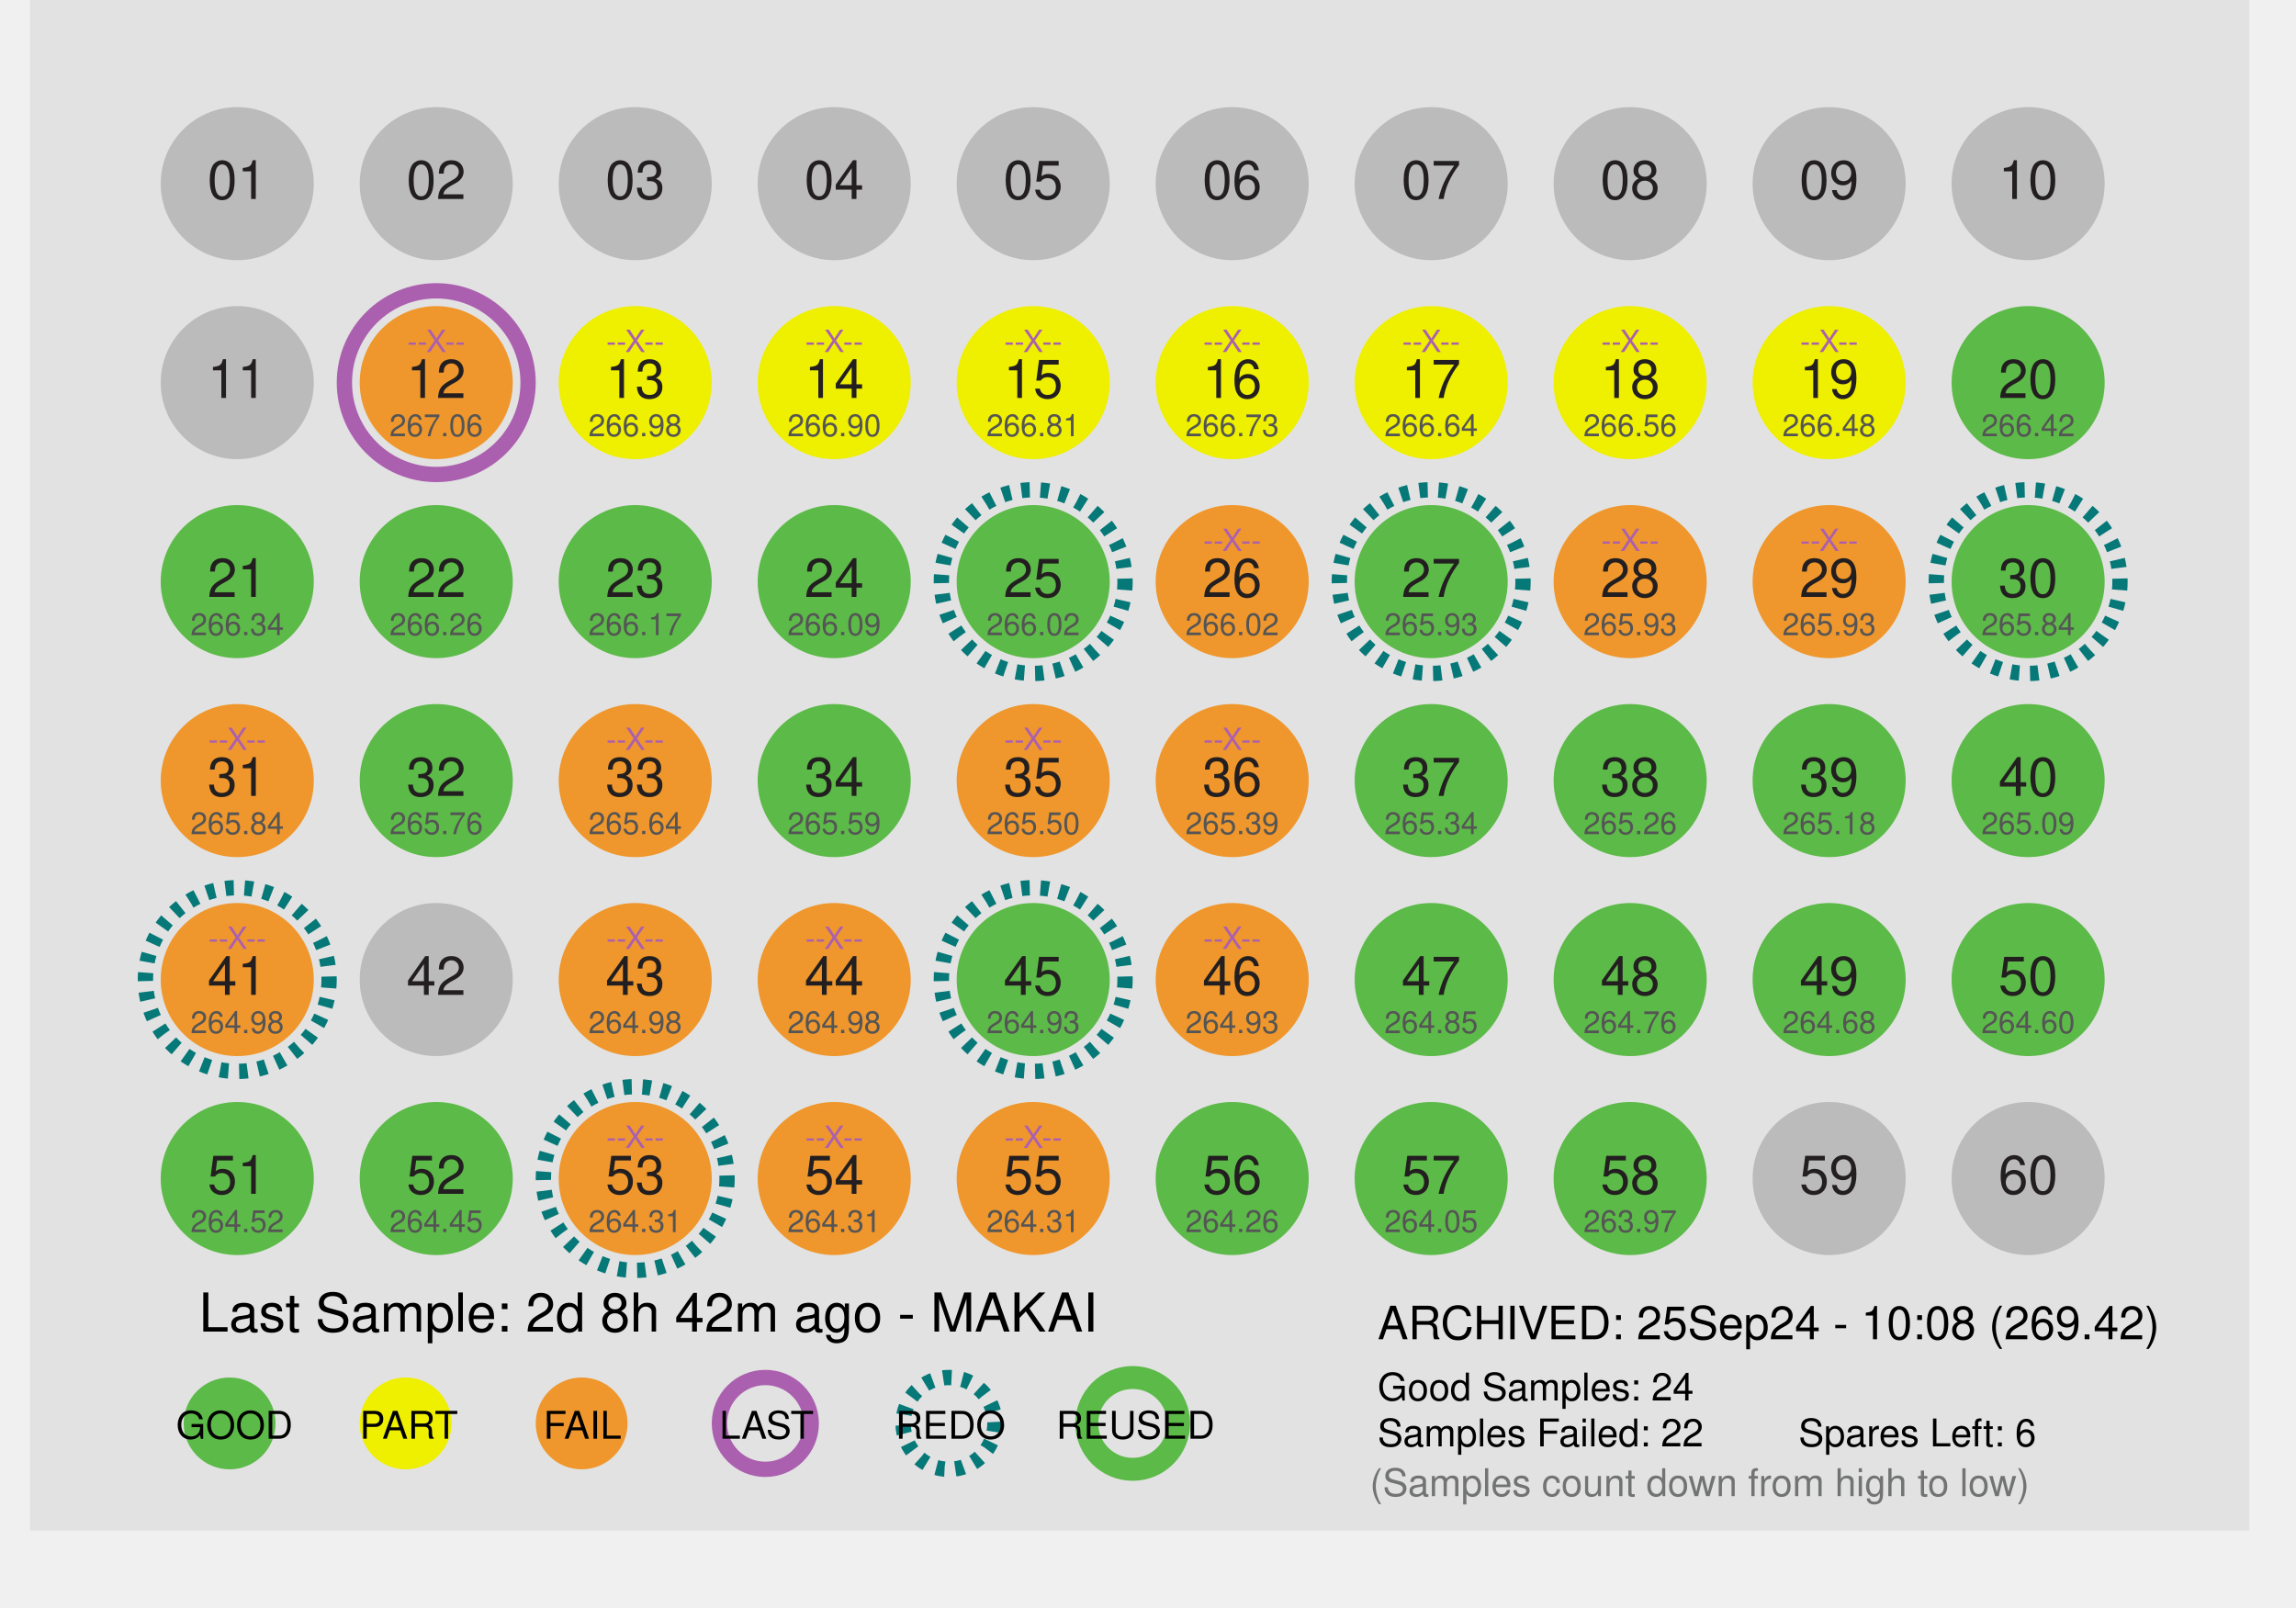
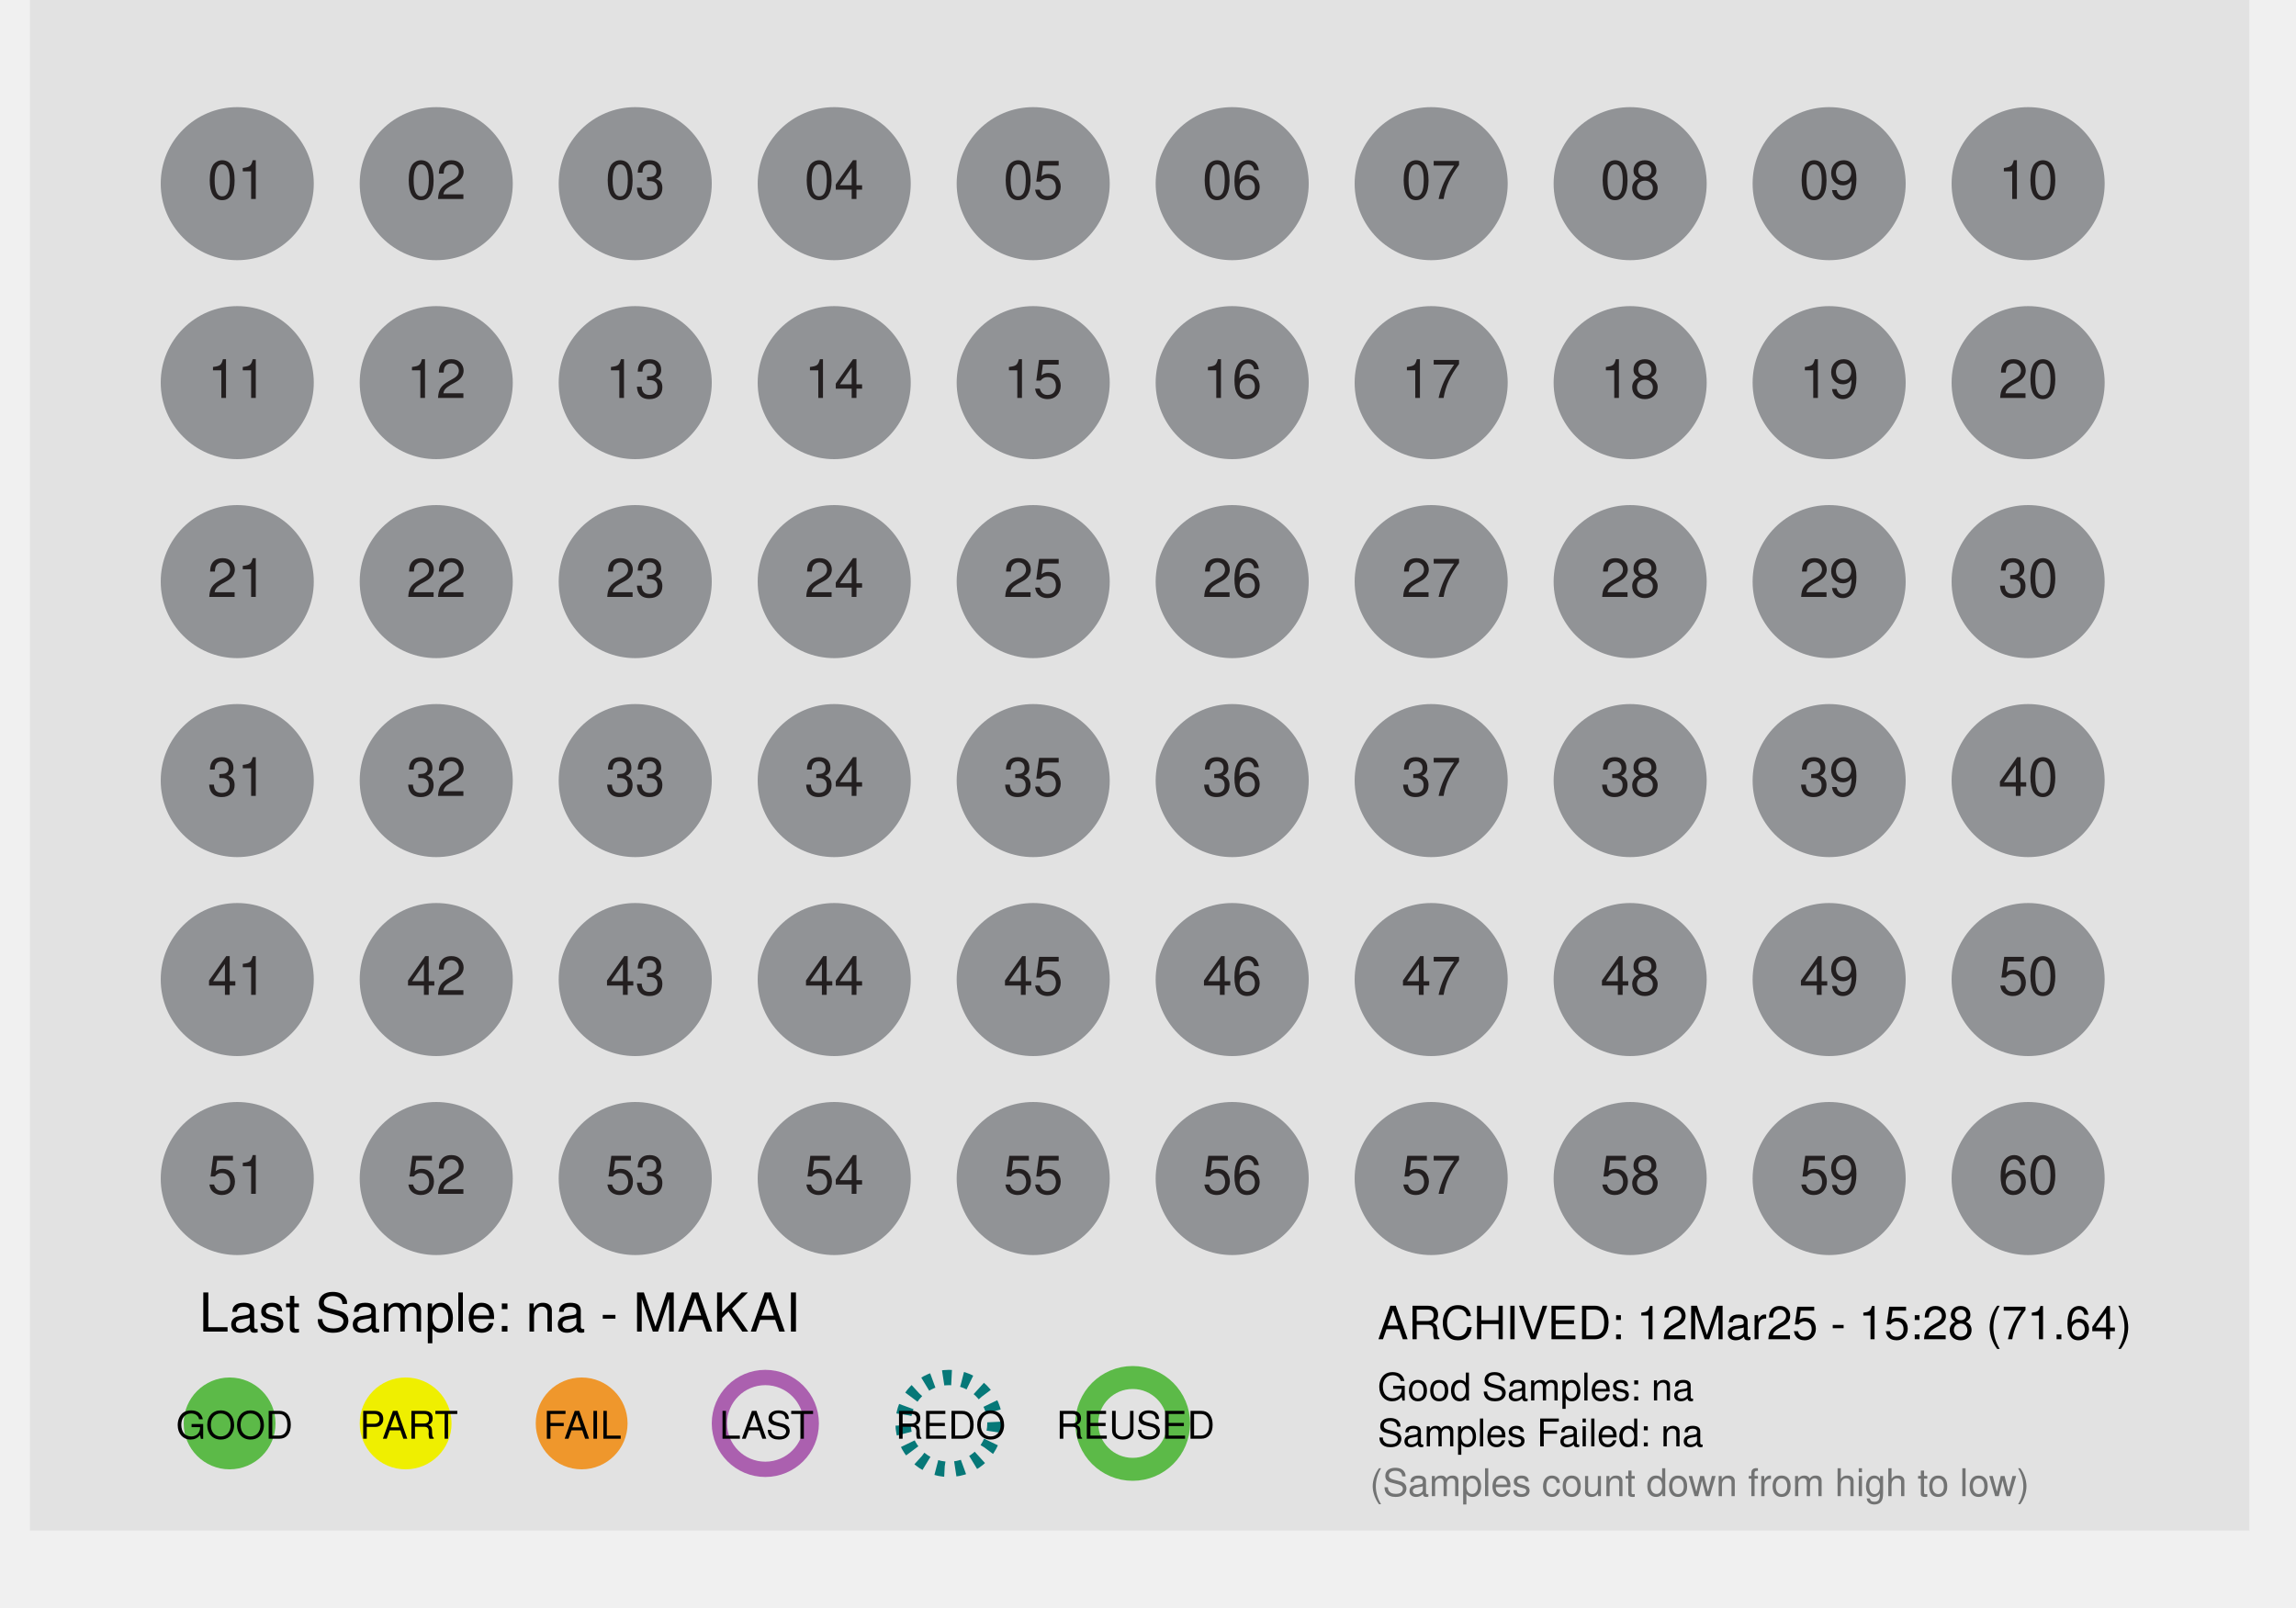
<svg xmlns="http://www.w3.org/2000/svg" id="Layer_1" data-name="Layer 1" x="0px" y="0px" viewBox="0 0 300 210" xml:space="preserve">
  <defs>
    <style>
 .st1 { fill: #dcddde; }
 .st2, .st3 { fill: #fff; }
 .st2 { stroke: #9b509f; }
 .st10, .st2, .st3 { stroke-miterlimit: 10; }
 .st10, .st2 { stroke-width: 2px; }
 .st3 { stroke: #231f20; }
 .st4 { fill: #ef972c; }
 .st5 { fill: #727373; }
 .st6 { fill: #5cba48; }
 .st7, .st8, .st9 { font-size: 7px; }
 .st7, .st8 { fill: #231f20; }
 .te5, .st7, .st9 { font-family: Helvetica; }
 .st8 { font-family: Helvetica-Bold, Helvetica; font-weight: 700; }
 .st9 { fill: #919396; }
 .st10 { fill: none; stroke: #fff; }

 .fill_gray { fill: #bbbbbb; }
 .fill_white { fill: #fff; }
 .stroke_purple { stroke: #ab60af; fill:none; stroke-width: 2px; }
 .stroke_black  { stroke: #000; fill:none; stroke-width: 2px; }
 .stroke_blue  { stroke: #067878; fill:none; stroke-width: 2px; stroke-dasharray:1.1 1.4;}
 .stroke_green  { stroke: #5cba48; fill:none; stroke-width: 3px;}
 .stroke_dash  { stroke-dasharray:1.1 1.4;}
 .stroke_2px { stroke-width: 2px; }
 .stroke_white { fill: none; stroke: #fff; }
 .stroke_none {stroke: none; fill:none};
 .stroke_darkGray { stroke: #231f20; fill: none; stroke-width: 2px;}
 .fill_orange { fill: #ef972c; }
 .fill_yellow { fill: #efef00; }
 .fill_lightgray { fill: #e2e2e2; }
 .thick_orange     { stroke-width:4px; fill:none; stroke: #ef972c; }
 .thick_yellow     { stroke-width:4px; fill:none; stroke: #f7ca0b; }
 .thick_gray       { stroke-width:4px; fill:none; stroke: #bbbbbb; }
 .thick_green      { stroke-width:4px; fill:none; stroke: #5cba48; }
 .fill_green { fill: #5cba48; }
 .font_size4 { font-size: 4px; }
 .font_size5 { font-size: 5px; }
 .font_size6 { font-size: 6px; }
 .font_size7 { font-size: 7px; }
 .font_size9 { font-size: 9px; }
 .fill_red {fill: #e24466; }
 .fill_purple {fill:#ab60af;}
 .fill_darkgray { fill: #555555; }
 .font_helv { font-family: Helvetica; }
 .font_helvBold { font-family: Helvetica-Bold, Helvetica; font-weight: 700; }
 .fill_lightergray { fill: #919396; }
    </style>
  </defs>
  <rect class="fill_lightgray" x="3.91" width="290" height="200" />
  <circle desc="c_big_01" class="stroke_none" cx="31" cy="24" r="12" />
  <circle desc="c_big_02" class="stroke_none" cx="57" cy="24" r="12" />
  <circle desc="c_big_03" class="stroke_none" cx="83" cy="24" r="12" />
  <circle desc="c_big_04" class="stroke_none" cx="109" cy="24" r="12" />
  <circle desc="c_big_05" class="stroke_none" cx="135" cy="24" r="12" />
  <circle desc="c_big_06" class="stroke_none" cx="161" cy="24" r="12" />
  <circle desc="c_big_07" class="stroke_none" cx="187" cy="24" r="12" />
  <circle desc="c_big_08" class="stroke_none" cx="213" cy="24" r="12" />
  <circle desc="c_big_09" class="stroke_none" cx="239" cy="24" r="12" />
  <circle desc="c_big_10" class="stroke_none" cx="265" cy="24" r="12" />
  <circle desc="c_big_11" class="stroke_none" cx="31" cy="50" r="12" />
-   <circle desc="c_big_12" class="stroke_purple" cx="57" cy="50" r="12" />
+   <circle desc="c_big_12" class="stroke_none" cx="57" cy="50" r="12" />
  <circle desc="c_big_13" class="stroke_none" cx="83" cy="50" r="12" />
  <circle desc="c_big_14" class="stroke_none" cx="109" cy="50" r="12" />
  <circle desc="c_big_15" class="stroke_none" cx="135" cy="50" r="12" />
  <circle desc="c_big_16" class="stroke_none" cx="161" cy="50" r="12" />
  <circle desc="c_big_17" class="stroke_none" cx="187" cy="50" r="12" />
  <circle desc="c_big_18" class="stroke_none" cx="213" cy="50" r="12" />
  <circle desc="c_big_19" class="stroke_none" cx="239" cy="50" r="12" />
  <circle desc="c_big_20" class="stroke_none" cx="265" cy="50" r="12" />
  <circle desc="c_big_21" class="stroke_none" cx="31" cy="76" r="12" />
  <circle desc="c_big_22" class="stroke_none" cx="57" cy="76" r="12" />
  <circle desc="c_big_23" class="stroke_none" cx="83" cy="76" r="12" />
  <circle desc="c_big_24" class="stroke_none" cx="109" cy="76" r="12" />
-   <circle desc="c_big_25" class="stroke_blue" cx="135" cy="76" r="12" />
+   <circle desc="c_big_25" class="stroke_none" cx="135" cy="76" r="12" />
  <circle desc="c_big_26" class="stroke_none" cx="161" cy="76" r="12" />
-   <circle desc="c_big_27" class="stroke_blue" cx="187" cy="76" r="12" />
+   <circle desc="c_big_27" class="stroke_none" cx="187" cy="76" r="12" />
  <circle desc="c_big_28" class="stroke_none" cx="213" cy="76" r="12" />
  <circle desc="c_big_29" class="stroke_none" cx="239" cy="76" r="12" />
-   <circle desc="c_big_30" class="stroke_blue" cx="265" cy="76" r="12" />
+   <circle desc="c_big_30" class="stroke_none" cx="265" cy="76" r="12" />
  <circle desc="c_big_31" class="stroke_none" cx="31" cy="102" r="12" />
  <circle desc="c_big_32" class="stroke_none" cx="57" cy="102" r="12" />
  <circle desc="c_big_33" class="stroke_none" cx="83" cy="102" r="12" />
  <circle desc="c_big_34" class="stroke_none" cx="109" cy="102" r="12" />
  <circle desc="c_big_35" class="stroke_none" cx="135" cy="102" r="12" />
  <circle desc="c_big_36" class="stroke_none" cx="161" cy="102" r="12" />
  <circle desc="c_big_37" class="stroke_none" cx="187" cy="102" r="12" />
  <circle desc="c_big_38" class="stroke_none" cx="213" cy="102" r="12" />
  <circle desc="c_big_39" class="stroke_none" cx="239" cy="102" r="12" />
  <circle desc="c_big_40" class="stroke_none" cx="265" cy="102" r="12" />
-   <circle desc="c_big_41" class="stroke_blue" cx="31" cy="128" r="12" />
+   <circle desc="c_big_41" class="stroke_none" cx="31" cy="128" r="12" />
  <circle desc="c_big_42" class="stroke_none" cx="57" cy="128" r="12" />
  <circle desc="c_big_43" class="stroke_none" cx="83" cy="128" r="12" />
  <circle desc="c_big_44" class="stroke_none" cx="109" cy="128" r="12" />
-   <circle desc="c_big_45" class="stroke_blue" cx="135" cy="128" r="12" />
+   <circle desc="c_big_45" class="stroke_none" cx="135" cy="128" r="12" />
  <circle desc="c_big_46" class="stroke_none" cx="161" cy="128" r="12" />
  <circle desc="c_big_47" class="stroke_none" cx="187" cy="128" r="12" />
  <circle desc="c_big_48" class="stroke_none" cx="213" cy="128" r="12" />
  <circle desc="c_big_49" class="stroke_none" cx="239" cy="128" r="12" />
  <circle desc="c_big_50" class="stroke_none" cx="265" cy="128" r="12" />
  <circle desc="c_big_51" class="stroke_none" cx="31" cy="154" r="12" />
  <circle desc="c_big_52" class="stroke_none" cx="57" cy="154" r="12" />
-   <circle desc="c_big_53" class="stroke_blue" cx="83" cy="154" r="12" />
+   <circle desc="c_big_53" class="stroke_none" cx="83" cy="154" r="12" />
  <circle desc="c_big_54" class="stroke_none" cx="109" cy="154" r="12" />
  <circle desc="c_big_55" class="stroke_none" cx="135" cy="154" r="12" />
  <circle desc="c_big_56" class="stroke_none" cx="161" cy="154" r="12" />
  <circle desc="c_big_57" class="stroke_none" cx="187" cy="154" r="12" />
  <circle desc="c_big_58" class="stroke_none" cx="213" cy="154" r="12" />
  <circle desc="c_big_59" class="stroke_none" cx="239" cy="154" r="12" />
  <circle desc="c_big_60" class="stroke_none" cx="265" cy="154" r="12" />
-   <circle desc="c_small_01" class="fill_gray" cx="31" cy="24" r="10" />
-   <circle desc="c_small_02" class="fill_gray" cx="57" cy="24" r="10" />
-   <circle desc="c_small_03" class="fill_gray" cx="83" cy="24" r="10" />
-   <circle desc="c_small_04" class="fill_gray" cx="109" cy="24" r="10" />
-   <circle desc="c_small_05" class="fill_gray" cx="135" cy="24" r="10" />
-   <circle desc="c_small_06" class="fill_gray" cx="161" cy="24" r="10" />
-   <circle desc="c_small_07" class="fill_gray" cx="187" cy="24" r="10" />
-   <circle desc="c_small_08" class="fill_gray" cx="213" cy="24" r="10" />
-   <circle desc="c_small_09" class="fill_gray" cx="239" cy="24" r="10" />
-   <circle desc="c_small_10" class="fill_gray" cx="265" cy="24" r="10" />
-   <circle desc="c_small_11" class="fill_gray" cx="31" cy="50" r="10" />
-   <circle desc="c_small_12" class="fill_orange" cx="57" cy="50" r="10" />
-   <circle desc="c_small_13" class="fill_yellow" cx="83" cy="50" r="10" />
-   <circle desc="c_small_14" class="fill_yellow" cx="109" cy="50" r="10" />
-   <circle desc="c_small_15" class="fill_yellow" cx="135" cy="50" r="10" />
-   <circle desc="c_small_16" class="fill_yellow" cx="161" cy="50" r="10" />
-   <circle desc="c_small_17" class="fill_yellow" cx="187" cy="50" r="10" />
-   <circle desc="c_small_18" class="fill_yellow" cx="213" cy="50" r="10" />
-   <circle desc="c_small_19" class="fill_yellow" cx="239" cy="50" r="10" />
-   <circle desc="c_small_20" class="fill_green" cx="265" cy="50" r="10" />
-   <circle desc="c_small_21" class="fill_green" cx="31" cy="76" r="10" />
-   <circle desc="c_small_22" class="fill_green" cx="57" cy="76" r="10" />
-   <circle desc="c_small_23" class="fill_green" cx="83" cy="76" r="10" />
-   <circle desc="c_small_24" class="fill_green" cx="109" cy="76" r="10" />
-   <circle desc="c_small_25" class="fill_green" cx="135" cy="76" r="10" />
-   <circle desc="c_small_26" class="fill_orange" cx="161" cy="76" r="10" />
-   <circle desc="c_small_27" class="fill_green" cx="187" cy="76" r="10" />
-   <circle desc="c_small_28" class="fill_orange" cx="213" cy="76" r="10" />
-   <circle desc="c_small_29" class="fill_orange" cx="239" cy="76" r="10" />
-   <circle desc="c_small_30" class="fill_green" cx="265" cy="76" r="10" />
-   <circle desc="c_small_31" class="fill_orange" cx="31" cy="102" r="10" />
-   <circle desc="c_small_32" class="fill_green" cx="57" cy="102" r="10" />
-   <circle desc="c_small_33" class="fill_orange" cx="83" cy="102" r="10" />
-   <circle desc="c_small_34" class="fill_green" cx="109" cy="102" r="10" />
-   <circle desc="c_small_35" class="fill_orange" cx="135" cy="102" r="10" />
-   <circle desc="c_small_36" class="fill_orange" cx="161" cy="102" r="10" />
-   <circle desc="c_small_37" class="fill_green" cx="187" cy="102" r="10" />
-   <circle desc="c_small_38" class="fill_green" cx="213" cy="102" r="10" />
-   <circle desc="c_small_39" class="fill_green" cx="239" cy="102" r="10" />
-   <circle desc="c_small_40" class="fill_green" cx="265" cy="102" r="10" />
-   <circle desc="c_small_41" class="fill_orange" cx="31" cy="128" r="10" />
-   <circle desc="c_small_42" class="fill_gray" cx="57" cy="128" r="10" />
-   <circle desc="c_small_43" class="fill_orange" cx="83" cy="128" r="10" />
-   <circle desc="c_small_44" class="fill_orange" cx="109" cy="128" r="10" />
-   <circle desc="c_small_45" class="fill_green" cx="135" cy="128" r="10" />
-   <circle desc="c_small_46" class="fill_orange" cx="161" cy="128" r="10" />
-   <circle desc="c_small_47" class="fill_green" cx="187" cy="128" r="10" />
-   <circle desc="c_small_48" class="fill_green" cx="213" cy="128" r="10" />
-   <circle desc="c_small_49" class="fill_green" cx="239" cy="128" r="10" />
-   <circle desc="c_small_50" class="fill_green" cx="265" cy="128" r="10" />
-   <circle desc="c_small_51" class="fill_green" cx="31" cy="154" r="10" />
-   <circle desc="c_small_52" class="fill_green" cx="57" cy="154" r="10" />
-   <circle desc="c_small_53" class="fill_orange" cx="83" cy="154" r="10" />
-   <circle desc="c_small_54" class="fill_orange" cx="109" cy="154" r="10" />
-   <circle desc="c_small_55" class="fill_orange" cx="135" cy="154" r="10" />
-   <circle desc="c_small_56" class="fill_green" cx="161" cy="154" r="10" />
-   <circle desc="c_small_57" class="fill_green" cx="187" cy="154" r="10" />
-   <circle desc="c_small_58" class="fill_green" cx="213" cy="154" r="10" />
-   <circle desc="c_small_59" class="fill_gray" cx="239" cy="154" r="10" />
-   <circle desc="c_small_60" class="fill_gray" cx="265" cy="154" r="10" />
+   <circle desc="c_small_01" class="fill_lightergray" cx="31" cy="24" r="10" />
+   <circle desc="c_small_02" class="fill_lightergray" cx="57" cy="24" r="10" />
+   <circle desc="c_small_03" class="fill_lightergray" cx="83" cy="24" r="10" />
+   <circle desc="c_small_04" class="fill_lightergray" cx="109" cy="24" r="10" />
+   <circle desc="c_small_05" class="fill_lightergray" cx="135" cy="24" r="10" />
+   <circle desc="c_small_06" class="fill_lightergray" cx="161" cy="24" r="10" />
+   <circle desc="c_small_07" class="fill_lightergray" cx="187" cy="24" r="10" />
+   <circle desc="c_small_08" class="fill_lightergray" cx="213" cy="24" r="10" />
+   <circle desc="c_small_09" class="fill_lightergray" cx="239" cy="24" r="10" />
+   <circle desc="c_small_10" class="fill_lightergray" cx="265" cy="24" r="10" />
+   <circle desc="c_small_11" class="fill_lightergray" cx="31" cy="50" r="10" />
+   <circle desc="c_small_12" class="fill_lightergray" cx="57" cy="50" r="10" />
+   <circle desc="c_small_13" class="fill_lightergray" cx="83" cy="50" r="10" />
+   <circle desc="c_small_14" class="fill_lightergray" cx="109" cy="50" r="10" />
+   <circle desc="c_small_15" class="fill_lightergray" cx="135" cy="50" r="10" />
+   <circle desc="c_small_16" class="fill_lightergray" cx="161" cy="50" r="10" />
+   <circle desc="c_small_17" class="fill_lightergray" cx="187" cy="50" r="10" />
+   <circle desc="c_small_18" class="fill_lightergray" cx="213" cy="50" r="10" />
+   <circle desc="c_small_19" class="fill_lightergray" cx="239" cy="50" r="10" />
+   <circle desc="c_small_20" class="fill_lightergray" cx="265" cy="50" r="10" />
+   <circle desc="c_small_21" class="fill_lightergray" cx="31" cy="76" r="10" />
+   <circle desc="c_small_22" class="fill_lightergray" cx="57" cy="76" r="10" />
+   <circle desc="c_small_23" class="fill_lightergray" cx="83" cy="76" r="10" />
+   <circle desc="c_small_24" class="fill_lightergray" cx="109" cy="76" r="10" />
+   <circle desc="c_small_25" class="fill_lightergray" cx="135" cy="76" r="10" />
+   <circle desc="c_small_26" class="fill_lightergray" cx="161" cy="76" r="10" />
+   <circle desc="c_small_27" class="fill_lightergray" cx="187" cy="76" r="10" />
+   <circle desc="c_small_28" class="fill_lightergray" cx="213" cy="76" r="10" />
+   <circle desc="c_small_29" class="fill_lightergray" cx="239" cy="76" r="10" />
+   <circle desc="c_small_30" class="fill_lightergray" cx="265" cy="76" r="10" />
+   <circle desc="c_small_31" class="fill_lightergray" cx="31" cy="102" r="10" />
+   <circle desc="c_small_32" class="fill_lightergray" cx="57" cy="102" r="10" />
+   <circle desc="c_small_33" class="fill_lightergray" cx="83" cy="102" r="10" />
+   <circle desc="c_small_34" class="fill_lightergray" cx="109" cy="102" r="10" />
+   <circle desc="c_small_35" class="fill_lightergray" cx="135" cy="102" r="10" />
+   <circle desc="c_small_36" class="fill_lightergray" cx="161" cy="102" r="10" />
+   <circle desc="c_small_37" class="fill_lightergray" cx="187" cy="102" r="10" />
+   <circle desc="c_small_38" class="fill_lightergray" cx="213" cy="102" r="10" />
+   <circle desc="c_small_39" class="fill_lightergray" cx="239" cy="102" r="10" />
+   <circle desc="c_small_40" class="fill_lightergray" cx="265" cy="102" r="10" />
+   <circle desc="c_small_41" class="fill_lightergray" cx="31" cy="128" r="10" />
+   <circle desc="c_small_42" class="fill_lightergray" cx="57" cy="128" r="10" />
+   <circle desc="c_small_43" class="fill_lightergray" cx="83" cy="128" r="10" />
+   <circle desc="c_small_44" class="fill_lightergray" cx="109" cy="128" r="10" />
+   <circle desc="c_small_45" class="fill_lightergray" cx="135" cy="128" r="10" />
+   <circle desc="c_small_46" class="fill_lightergray" cx="161" cy="128" r="10" />
+   <circle desc="c_small_47" class="fill_lightergray" cx="187" cy="128" r="10" />
+   <circle desc="c_small_48" class="fill_lightergray" cx="213" cy="128" r="10" />
+   <circle desc="c_small_49" class="fill_lightergray" cx="239" cy="128" r="10" />
+   <circle desc="c_small_50" class="fill_lightergray" cx="265" cy="128" r="10" />
+   <circle desc="c_small_51" class="fill_lightergray" cx="31" cy="154" r="10" />
+   <circle desc="c_small_52" class="fill_lightergray" cx="57" cy="154" r="10" />
+   <circle desc="c_small_53" class="fill_lightergray" cx="83" cy="154" r="10" />
+   <circle desc="c_small_54" class="fill_lightergray" cx="109" cy="154" r="10" />
+   <circle desc="c_small_55" class="fill_lightergray" cx="135" cy="154" r="10" />
+   <circle desc="c_small_56" class="fill_lightergray" cx="161" cy="154" r="10" />
+   <circle desc="c_small_57" class="fill_lightergray" cx="187" cy="154" r="10" />
+   <circle desc="c_small_58" class="fill_lightergray" cx="213" cy="154" r="10" />
+   <circle desc="c_small_59" class="fill_lightergray" cx="239" cy="154" r="10" />
+   <circle desc="c_small_60" class="fill_lightergray" cx="265" cy="154" r="10" />
  <text desc="t_label_01" class="st7" text-anchor="middle" transform="translate(31 26)">01</text>
  <text desc="t_label_02" class="st7" text-anchor="middle" transform="translate(57 26)">02</text>
  <text desc="t_label_03" class="st7" text-anchor="middle" transform="translate(83 26)">03</text>
  <text desc="t_label_04" class="st7" text-anchor="middle" transform="translate(109 26)">04</text>
  <text desc="t_label_05" class="st7" text-anchor="middle" transform="translate(135 26)">05</text>
  <text desc="t_label_06" class="st7" text-anchor="middle" transform="translate(161 26)">06</text>
  <text desc="t_label_07" class="st7" text-anchor="middle" transform="translate(187 26)">07</text>
  <text desc="t_label_08" class="st7" text-anchor="middle" transform="translate(213 26)">08</text>
  <text desc="t_label_09" class="st7" text-anchor="middle" transform="translate(239 26)">09</text>
  <text desc="t_label_10" class="st7" text-anchor="middle" transform="translate(265 26)">10</text>
  <text desc="t_label_11" class="st7" text-anchor="middle" transform="translate(31 52)">11</text>
  <text desc="t_label_12" class="st7" text-anchor="middle" transform="translate(57 52)">12</text>
  <text desc="t_label_13" class="st7" text-anchor="middle" transform="translate(83 52)">13</text>
  <text desc="t_label_14" class="st7" text-anchor="middle" transform="translate(109 52)">14</text>
  <text desc="t_label_15" class="st7" text-anchor="middle" transform="translate(135 52)">15</text>
  <text desc="t_label_16" class="st7" text-anchor="middle" transform="translate(161 52)">16</text>
  <text desc="t_label_17" class="st7" text-anchor="middle" transform="translate(187 52)">17</text>
  <text desc="t_label_18" class="st7" text-anchor="middle" transform="translate(213 52)">18</text>
  <text desc="t_label_19" class="st7" text-anchor="middle" transform="translate(239 52)">19</text>
  <text desc="t_label_20" class="st7" text-anchor="middle" transform="translate(265 52)">20</text>
  <text desc="t_label_21" class="st7" text-anchor="middle" transform="translate(31 78)">21</text>
  <text desc="t_label_22" class="st7" text-anchor="middle" transform="translate(57 78)">22</text>
  <text desc="t_label_23" class="st7" text-anchor="middle" transform="translate(83 78)">23</text>
  <text desc="t_label_24" class="st7" text-anchor="middle" transform="translate(109 78)">24</text>
  <text desc="t_label_25" class="st7" text-anchor="middle" transform="translate(135 78)">25</text>
  <text desc="t_label_26" class="st7" text-anchor="middle" transform="translate(161 78)">26</text>
  <text desc="t_label_27" class="st7" text-anchor="middle" transform="translate(187 78)">27</text>
  <text desc="t_label_28" class="st7" text-anchor="middle" transform="translate(213 78)">28</text>
  <text desc="t_label_29" class="st7" text-anchor="middle" transform="translate(239 78)">29</text>
  <text desc="t_label_30" class="st7" text-anchor="middle" transform="translate(265 78)">30</text>
  <text desc="t_label_31" class="st7" text-anchor="middle" transform="translate(31 104)">31</text>
  <text desc="t_label_32" class="st7" text-anchor="middle" transform="translate(57 104)">32</text>
  <text desc="t_label_33" class="st7" text-anchor="middle" transform="translate(83 104)">33</text>
  <text desc="t_label_34" class="st7" text-anchor="middle" transform="translate(109 104)">34</text>
  <text desc="t_label_35" class="st7" text-anchor="middle" transform="translate(135 104)">35</text>
  <text desc="t_label_36" class="st7" text-anchor="middle" transform="translate(161 104)">36</text>
  <text desc="t_label_37" class="st7" text-anchor="middle" transform="translate(187 104)">37</text>
  <text desc="t_label_38" class="st7" text-anchor="middle" transform="translate(213 104)">38</text>
  <text desc="t_label_39" class="st7" text-anchor="middle" transform="translate(239 104)">39</text>
  <text desc="t_label_40" class="st7" text-anchor="middle" transform="translate(265 104)">40</text>
  <text desc="t_label_41" class="st7" text-anchor="middle" transform="translate(31 130)">41</text>
  <text desc="t_label_42" class="st7" text-anchor="middle" transform="translate(57 130)">42</text>
  <text desc="t_label_43" class="st7" text-anchor="middle" transform="translate(83 130)">43</text>
  <text desc="t_label_44" class="st7" text-anchor="middle" transform="translate(109 130)">44</text>
  <text desc="t_label_45" class="st7" text-anchor="middle" transform="translate(135 130)">45</text>
  <text desc="t_label_46" class="st7" text-anchor="middle" transform="translate(161 130)">46</text>
  <text desc="t_label_47" class="st7" text-anchor="middle" transform="translate(187 130)">47</text>
  <text desc="t_label_48" class="st7" text-anchor="middle" transform="translate(213 130)">48</text>
  <text desc="t_label_49" class="st7" text-anchor="middle" transform="translate(239 130)">49</text>
  <text desc="t_label_50" class="st7" text-anchor="middle" transform="translate(265 130)">50</text>
  <text desc="t_label_51" class="st7" text-anchor="middle" transform="translate(31 156)">51</text>
  <text desc="t_label_52" class="st7" text-anchor="middle" transform="translate(57 156)">52</text>
  <text desc="t_label_53" class="st7" text-anchor="middle" transform="translate(83 156)">53</text>
  <text desc="t_label_54" class="st7" text-anchor="middle" transform="translate(109 156)">54</text>
  <text desc="t_label_55" class="st7" text-anchor="middle" transform="translate(135 156)">55</text>
  <text desc="t_label_56" class="st7" text-anchor="middle" transform="translate(161 156)">56</text>
  <text desc="t_label_57" class="st7" text-anchor="middle" transform="translate(187 156)">57</text>
  <text desc="t_label_58" class="st7" text-anchor="middle" transform="translate(213 156)">58</text>
  <text desc="t_label_59" class="st7" text-anchor="middle" transform="translate(239 156)">59</text>
  <text desc="t_label_60" class="st7" text-anchor="middle" transform="translate(265 156)">60</text>
  <text desc="pct_label_01" text-anchor="middle" class="te5 font_size4 fill_purple" transform="translate(31 20)" />
  <text desc="pct_label_02" text-anchor="middle" class="te5 font_size4 fill_purple" transform="translate(57 20)" />
  <text desc="pct_label_03" text-anchor="middle" class="te5 font_size4 fill_purple" transform="translate(83 20)" />
  <text desc="pct_label_04" text-anchor="middle" class="te5 font_size4 fill_purple" transform="translate(109 20)" />
  <text desc="pct_label_05" text-anchor="middle" class="te5 font_size4 fill_purple" transform="translate(135 20)" />
  <text desc="pct_label_06" text-anchor="middle" class="te5 font_size4 fill_purple" transform="translate(161 20)" />
  <text desc="pct_label_07" text-anchor="middle" class="te5 font_size4 fill_purple" transform="translate(187 20)" />
  <text desc="pct_label_08" text-anchor="middle" class="te5 font_size4 fill_purple" transform="translate(213 20)" />
  <text desc="pct_label_09" text-anchor="middle" class="te5 font_size4 fill_purple" transform="translate(239 20)" />
  <text desc="pct_label_10" text-anchor="middle" class="te5 font_size4 fill_purple" transform="translate(265 20)" />
  <text desc="pct_label_11" text-anchor="middle" class="te5 font_size4 fill_purple" transform="translate(31 46)" />
-   <text desc="pct_label_12" text-anchor="middle" class="te5 font_size4 fill_purple" transform="translate(57 46)">--X--</text>
-   <text desc="pct_label_13" text-anchor="middle" class="te5 font_size4 fill_purple" transform="translate(83 46)">--X--</text>
-   <text desc="pct_label_14" text-anchor="middle" class="te5 font_size4 fill_purple" transform="translate(109 46)">--X--</text>
-   <text desc="pct_label_15" text-anchor="middle" class="te5 font_size4 fill_purple" transform="translate(135 46)">--X--</text>
-   <text desc="pct_label_16" text-anchor="middle" class="te5 font_size4 fill_purple" transform="translate(161 46)">--X--</text>
-   <text desc="pct_label_17" text-anchor="middle" class="te5 font_size4 fill_purple" transform="translate(187 46)">--X--</text>
-   <text desc="pct_label_18" text-anchor="middle" class="te5 font_size4 fill_purple" transform="translate(213 46)">--X--</text>
-   <text desc="pct_label_19" text-anchor="middle" class="te5 font_size4 fill_purple" transform="translate(239 46)">--X--</text>
+   <text desc="pct_label_12" text-anchor="middle" class="te5 font_size4 fill_purple" transform="translate(57 46)" />
+   <text desc="pct_label_13" text-anchor="middle" class="te5 font_size4 fill_purple" transform="translate(83 46)" />
+   <text desc="pct_label_14" text-anchor="middle" class="te5 font_size4 fill_purple" transform="translate(109 46)" />
+   <text desc="pct_label_15" text-anchor="middle" class="te5 font_size4 fill_purple" transform="translate(135 46)" />
+   <text desc="pct_label_16" text-anchor="middle" class="te5 font_size4 fill_purple" transform="translate(161 46)" />
+   <text desc="pct_label_17" text-anchor="middle" class="te5 font_size4 fill_purple" transform="translate(187 46)" />
+   <text desc="pct_label_18" text-anchor="middle" class="te5 font_size4 fill_purple" transform="translate(213 46)" />
+   <text desc="pct_label_19" text-anchor="middle" class="te5 font_size4 fill_purple" transform="translate(239 46)" />
  <text desc="pct_label_20" text-anchor="middle" class="te5 font_size4 fill_purple" transform="translate(265 46)" />
  <text desc="pct_label_21" text-anchor="middle" class="te5 font_size4 fill_purple" transform="translate(31 72)" />
  <text desc="pct_label_22" text-anchor="middle" class="te5 font_size4 fill_purple" transform="translate(57 72)" />
  <text desc="pct_label_23" text-anchor="middle" class="te5 font_size4 fill_purple" transform="translate(83 72)" />
  <text desc="pct_label_24" text-anchor="middle" class="te5 font_size4 fill_purple" transform="translate(109 72)" />
  <text desc="pct_label_25" text-anchor="middle" class="te5 font_size4 fill_purple" transform="translate(135 72)" />
-   <text desc="pct_label_26" text-anchor="middle" class="te5 font_size4 fill_purple" transform="translate(161 72)">--X--</text>
+   <text desc="pct_label_26" text-anchor="middle" class="te5 font_size4 fill_purple" transform="translate(161 72)" />
  <text desc="pct_label_27" text-anchor="middle" class="te5 font_size4 fill_purple" transform="translate(187 72)" />
-   <text desc="pct_label_28" text-anchor="middle" class="te5 font_size4 fill_purple" transform="translate(213 72)">--X--</text>
-   <text desc="pct_label_29" text-anchor="middle" class="te5 font_size4 fill_purple" transform="translate(239 72)">--X--</text>
+   <text desc="pct_label_28" text-anchor="middle" class="te5 font_size4 fill_purple" transform="translate(213 72)" />
+   <text desc="pct_label_29" text-anchor="middle" class="te5 font_size4 fill_purple" transform="translate(239 72)" />
  <text desc="pct_label_30" text-anchor="middle" class="te5 font_size4 fill_purple" transform="translate(265 72)" />
-   <text desc="pct_label_31" text-anchor="middle" class="te5 font_size4 fill_purple" transform="translate(31 98)">--X--</text>
+   <text desc="pct_label_31" text-anchor="middle" class="te5 font_size4 fill_purple" transform="translate(31 98)" />
  <text desc="pct_label_32" text-anchor="middle" class="te5 font_size4 fill_purple" transform="translate(57 98)" />
-   <text desc="pct_label_33" text-anchor="middle" class="te5 font_size4 fill_purple" transform="translate(83 98)">--X--</text>
+   <text desc="pct_label_33" text-anchor="middle" class="te5 font_size4 fill_purple" transform="translate(83 98)" />
  <text desc="pct_label_34" text-anchor="middle" class="te5 font_size4 fill_purple" transform="translate(109 98)" />
-   <text desc="pct_label_35" text-anchor="middle" class="te5 font_size4 fill_purple" transform="translate(135 98)">--X--</text>
-   <text desc="pct_label_36" text-anchor="middle" class="te5 font_size4 fill_purple" transform="translate(161 98)">--X--</text>
+   <text desc="pct_label_35" text-anchor="middle" class="te5 font_size4 fill_purple" transform="translate(135 98)" />
+   <text desc="pct_label_36" text-anchor="middle" class="te5 font_size4 fill_purple" transform="translate(161 98)" />
  <text desc="pct_label_37" text-anchor="middle" class="te5 font_size4 fill_purple" transform="translate(187 98)" />
  <text desc="pct_label_38" text-anchor="middle" class="te5 font_size4 fill_purple" transform="translate(213 98)" />
  <text desc="pct_label_39" text-anchor="middle" class="te5 font_size4 fill_purple" transform="translate(239 98)" />
  <text desc="pct_label_40" text-anchor="middle" class="te5 font_size4 fill_purple" transform="translate(265 98)" />
-   <text desc="pct_label_41" text-anchor="middle" class="te5 font_size4 fill_purple" transform="translate(31 124)">--X--</text>
+   <text desc="pct_label_41" text-anchor="middle" class="te5 font_size4 fill_purple" transform="translate(31 124)" />
  <text desc="pct_label_42" text-anchor="middle" class="te5 font_size4 fill_purple" transform="translate(57 124)" />
-   <text desc="pct_label_43" text-anchor="middle" class="te5 font_size4 fill_purple" transform="translate(83 124)">--X--</text>
-   <text desc="pct_label_44" text-anchor="middle" class="te5 font_size4 fill_purple" transform="translate(109 124)">--X--</text>
+   <text desc="pct_label_43" text-anchor="middle" class="te5 font_size4 fill_purple" transform="translate(83 124)" />
+   <text desc="pct_label_44" text-anchor="middle" class="te5 font_size4 fill_purple" transform="translate(109 124)" />
  <text desc="pct_label_45" text-anchor="middle" class="te5 font_size4 fill_purple" transform="translate(135 124)" />
-   <text desc="pct_label_46" text-anchor="middle" class="te5 font_size4 fill_purple" transform="translate(161 124)">--X--</text>
+   <text desc="pct_label_46" text-anchor="middle" class="te5 font_size4 fill_purple" transform="translate(161 124)" />
  <text desc="pct_label_47" text-anchor="middle" class="te5 font_size4 fill_purple" transform="translate(187 124)" />
  <text desc="pct_label_48" text-anchor="middle" class="te5 font_size4 fill_purple" transform="translate(213 124)" />
  <text desc="pct_label_49" text-anchor="middle" class="te5 font_size4 fill_purple" transform="translate(239 124)" />
  <text desc="pct_label_50" text-anchor="middle" class="te5 font_size4 fill_purple" transform="translate(265 124)" />
  <text desc="pct_label_51" text-anchor="middle" class="te5 font_size4 fill_purple" transform="translate(31 150)" />
  <text desc="pct_label_52" text-anchor="middle" class="te5 font_size4 fill_purple" transform="translate(57 150)" />
-   <text desc="pct_label_53" text-anchor="middle" class="te5 font_size4 fill_purple" transform="translate(83 150)">--X--</text>
-   <text desc="pct_label_54" text-anchor="middle" class="te5 font_size4 fill_purple" transform="translate(109 150)">--X--</text>
-   <text desc="pct_label_55" text-anchor="middle" class="te5 font_size4 fill_purple" transform="translate(135 150)">--X--</text>
+   <text desc="pct_label_53" text-anchor="middle" class="te5 font_size4 fill_purple" transform="translate(83 150)" />
+   <text desc="pct_label_54" text-anchor="middle" class="te5 font_size4 fill_purple" transform="translate(109 150)" />
+   <text desc="pct_label_55" text-anchor="middle" class="te5 font_size4 fill_purple" transform="translate(135 150)" />
  <text desc="pct_label_56" text-anchor="middle" class="te5 font_size4 fill_purple" transform="translate(161 150)" />
  <text desc="pct_label_57" text-anchor="middle" class="te5 font_size4 fill_purple" transform="translate(187 150)" />
  <text desc="pct_label_58" text-anchor="middle" class="te5 font_size4 fill_purple" transform="translate(213 150)" />
  <text desc="pct_label_59" text-anchor="middle" class="te5 font_size4 fill_purple" transform="translate(239 150)" />
  <text desc="pct_label_60" text-anchor="middle" class="te5 font_size4 fill_purple" transform="translate(265 150)" />
  <text desc="time_label_01" text-anchor="middle" class="te5 font_size4 fill_darkgray" transform="translate(31 31)" />
  <text desc="time_label_02" text-anchor="middle" class="te5 font_size4 fill_darkgray" transform="translate(57 31)" />
  <text desc="time_label_03" text-anchor="middle" class="te5 font_size4 fill_darkgray" transform="translate(83 31)" />
  <text desc="time_label_04" text-anchor="middle" class="te5 font_size4 fill_darkgray" transform="translate(109 31)" />
  <text desc="time_label_05" text-anchor="middle" class="te5 font_size4 fill_darkgray" transform="translate(135 31)" />
  <text desc="time_label_06" text-anchor="middle" class="te5 font_size4 fill_darkgray" transform="translate(161 31)" />
  <text desc="time_label_07" text-anchor="middle" class="te5 font_size4 fill_darkgray" transform="translate(187 31)" />
  <text desc="time_label_08" text-anchor="middle" class="te5 font_size4 fill_darkgray" transform="translate(213 31)" />
  <text desc="time_label_09" text-anchor="middle" class="te5 font_size4 fill_darkgray" transform="translate(239 31)" />
  <text desc="time_label_10" text-anchor="middle" class="te5 font_size4 fill_darkgray" transform="translate(265 31)" />
  <text desc="time_label_11" text-anchor="middle" class="te5 font_size4 fill_darkgray" transform="translate(31 57)" />
-   <text desc="time_label_12" text-anchor="middle" class="te5 font_size4 fill_darkgray" transform="translate(57 57)">267.06</text>
-   <text desc="time_label_13" text-anchor="middle" class="te5 font_size4 fill_darkgray" transform="translate(83 57)">266.98</text>
-   <text desc="time_label_14" text-anchor="middle" class="te5 font_size4 fill_darkgray" transform="translate(109 57)">266.90</text>
-   <text desc="time_label_15" text-anchor="middle" class="te5 font_size4 fill_darkgray" transform="translate(135 57)">266.81</text>
-   <text desc="time_label_16" text-anchor="middle" class="te5 font_size4 fill_darkgray" transform="translate(161 57)">266.73</text>
-   <text desc="time_label_17" text-anchor="middle" class="te5 font_size4 fill_darkgray" transform="translate(187 57)">266.64</text>
-   <text desc="time_label_18" text-anchor="middle" class="te5 font_size4 fill_darkgray" transform="translate(213 57)">266.56</text>
-   <text desc="time_label_19" text-anchor="middle" class="te5 font_size4 fill_darkgray" transform="translate(239 57)">266.48</text>
-   <text desc="time_label_20" text-anchor="middle" class="te5 font_size4 fill_darkgray" transform="translate(265 57)">266.42</text>
-   <text desc="time_label_21" text-anchor="middle" class="te5 font_size4 fill_darkgray" transform="translate(31 83)">266.34</text>
-   <text desc="time_label_22" text-anchor="middle" class="te5 font_size4 fill_darkgray" transform="translate(57 83)">266.26</text>
-   <text desc="time_label_23" text-anchor="middle" class="te5 font_size4 fill_darkgray" transform="translate(83 83)">266.17</text>
-   <text desc="time_label_24" text-anchor="middle" class="te5 font_size4 fill_darkgray" transform="translate(109 83)">266.09</text>
-   <text desc="time_label_25" text-anchor="middle" class="te5 font_size4 fill_darkgray" transform="translate(135 83)">266.02</text>
-   <text desc="time_label_26" text-anchor="middle" class="te5 font_size4 fill_darkgray" transform="translate(161 83)">266.02</text>
-   <text desc="time_label_27" text-anchor="middle" class="te5 font_size4 fill_darkgray" transform="translate(187 83)">265.93</text>
-   <text desc="time_label_28" text-anchor="middle" class="te5 font_size4 fill_darkgray" transform="translate(213 83)">265.93</text>
-   <text desc="time_label_29" text-anchor="middle" class="te5 font_size4 fill_darkgray" transform="translate(239 83)">265.93</text>
-   <text desc="time_label_30" text-anchor="middle" class="te5 font_size4 fill_darkgray" transform="translate(265 83)">265.84</text>
-   <text desc="time_label_31" text-anchor="middle" class="te5 font_size4 fill_darkgray" transform="translate(31 109)">265.84</text>
-   <text desc="time_label_32" text-anchor="middle" class="te5 font_size4 fill_darkgray" transform="translate(57 109)">265.76</text>
-   <text desc="time_label_33" text-anchor="middle" class="te5 font_size4 fill_darkgray" transform="translate(83 109)">265.64</text>
-   <text desc="time_label_34" text-anchor="middle" class="te5 font_size4 fill_darkgray" transform="translate(109 109)">265.59</text>
-   <text desc="time_label_35" text-anchor="middle" class="te5 font_size4 fill_darkgray" transform="translate(135 109)">265.50</text>
-   <text desc="time_label_36" text-anchor="middle" class="te5 font_size4 fill_darkgray" transform="translate(161 109)">265.39</text>
-   <text desc="time_label_37" text-anchor="middle" class="te5 font_size4 fill_darkgray" transform="translate(187 109)">265.34</text>
-   <text desc="time_label_38" text-anchor="middle" class="te5 font_size4 fill_darkgray" transform="translate(213 109)">265.26</text>
-   <text desc="time_label_39" text-anchor="middle" class="te5 font_size4 fill_darkgray" transform="translate(239 109)">265.18</text>
-   <text desc="time_label_40" text-anchor="middle" class="te5 font_size4 fill_darkgray" transform="translate(265 109)">265.09</text>
-   <text desc="time_label_41" text-anchor="middle" class="te5 font_size4 fill_darkgray" transform="translate(31 135)">264.98</text>
+   <text desc="time_label_12" text-anchor="middle" class="te5 font_size4 fill_darkgray" transform="translate(57 57)" />
+   <text desc="time_label_13" text-anchor="middle" class="te5 font_size4 fill_darkgray" transform="translate(83 57)" />
+   <text desc="time_label_14" text-anchor="middle" class="te5 font_size4 fill_darkgray" transform="translate(109 57)" />
+   <text desc="time_label_15" text-anchor="middle" class="te5 font_size4 fill_darkgray" transform="translate(135 57)" />
+   <text desc="time_label_16" text-anchor="middle" class="te5 font_size4 fill_darkgray" transform="translate(161 57)" />
+   <text desc="time_label_17" text-anchor="middle" class="te5 font_size4 fill_darkgray" transform="translate(187 57)" />
+   <text desc="time_label_18" text-anchor="middle" class="te5 font_size4 fill_darkgray" transform="translate(213 57)" />
+   <text desc="time_label_19" text-anchor="middle" class="te5 font_size4 fill_darkgray" transform="translate(239 57)" />
+   <text desc="time_label_20" text-anchor="middle" class="te5 font_size4 fill_darkgray" transform="translate(265 57)" />
+   <text desc="time_label_21" text-anchor="middle" class="te5 font_size4 fill_darkgray" transform="translate(31 83)" />
+   <text desc="time_label_22" text-anchor="middle" class="te5 font_size4 fill_darkgray" transform="translate(57 83)" />
+   <text desc="time_label_23" text-anchor="middle" class="te5 font_size4 fill_darkgray" transform="translate(83 83)" />
+   <text desc="time_label_24" text-anchor="middle" class="te5 font_size4 fill_darkgray" transform="translate(109 83)" />
+   <text desc="time_label_25" text-anchor="middle" class="te5 font_size4 fill_darkgray" transform="translate(135 83)" />
+   <text desc="time_label_26" text-anchor="middle" class="te5 font_size4 fill_darkgray" transform="translate(161 83)" />
+   <text desc="time_label_27" text-anchor="middle" class="te5 font_size4 fill_darkgray" transform="translate(187 83)" />
+   <text desc="time_label_28" text-anchor="middle" class="te5 font_size4 fill_darkgray" transform="translate(213 83)" />
+   <text desc="time_label_29" text-anchor="middle" class="te5 font_size4 fill_darkgray" transform="translate(239 83)" />
+   <text desc="time_label_30" text-anchor="middle" class="te5 font_size4 fill_darkgray" transform="translate(265 83)" />
+   <text desc="time_label_31" text-anchor="middle" class="te5 font_size4 fill_darkgray" transform="translate(31 109)" />
+   <text desc="time_label_32" text-anchor="middle" class="te5 font_size4 fill_darkgray" transform="translate(57 109)" />
+   <text desc="time_label_33" text-anchor="middle" class="te5 font_size4 fill_darkgray" transform="translate(83 109)" />
+   <text desc="time_label_34" text-anchor="middle" class="te5 font_size4 fill_darkgray" transform="translate(109 109)" />
+   <text desc="time_label_35" text-anchor="middle" class="te5 font_size4 fill_darkgray" transform="translate(135 109)" />
+   <text desc="time_label_36" text-anchor="middle" class="te5 font_size4 fill_darkgray" transform="translate(161 109)" />
+   <text desc="time_label_37" text-anchor="middle" class="te5 font_size4 fill_darkgray" transform="translate(187 109)" />
+   <text desc="time_label_38" text-anchor="middle" class="te5 font_size4 fill_darkgray" transform="translate(213 109)" />
+   <text desc="time_label_39" text-anchor="middle" class="te5 font_size4 fill_darkgray" transform="translate(239 109)" />
+   <text desc="time_label_40" text-anchor="middle" class="te5 font_size4 fill_darkgray" transform="translate(265 109)" />
+   <text desc="time_label_41" text-anchor="middle" class="te5 font_size4 fill_darkgray" transform="translate(31 135)" />
  <text desc="time_label_42" text-anchor="middle" class="te5 font_size4 fill_darkgray" transform="translate(57 135)" />
-   <text desc="time_label_43" text-anchor="middle" class="te5 font_size4 fill_darkgray" transform="translate(83 135)">264.98</text>
-   <text desc="time_label_44" text-anchor="middle" class="te5 font_size4 fill_darkgray" transform="translate(109 135)">264.98</text>
-   <text desc="time_label_45" text-anchor="middle" class="te5 font_size4 fill_darkgray" transform="translate(135 135)">264.93</text>
-   <text desc="time_label_46" text-anchor="middle" class="te5 font_size4 fill_darkgray" transform="translate(161 135)">264.93</text>
-   <text desc="time_label_47" text-anchor="middle" class="te5 font_size4 fill_darkgray" transform="translate(187 135)">264.85</text>
-   <text desc="time_label_48" text-anchor="middle" class="te5 font_size4 fill_darkgray" transform="translate(213 135)">264.76</text>
-   <text desc="time_label_49" text-anchor="middle" class="te5 font_size4 fill_darkgray" transform="translate(239 135)">264.68</text>
-   <text desc="time_label_50" text-anchor="middle" class="te5 font_size4 fill_darkgray" transform="translate(265 135)">264.60</text>
-   <text desc="time_label_51" text-anchor="middle" class="te5 font_size4 fill_darkgray" transform="translate(31 161)">264.52</text>
-   <text desc="time_label_52" text-anchor="middle" class="te5 font_size4 fill_darkgray" transform="translate(57 161)">264.45</text>
-   <text desc="time_label_53" text-anchor="middle" class="te5 font_size4 fill_darkgray" transform="translate(83 161)">264.31</text>
-   <text desc="time_label_54" text-anchor="middle" class="te5 font_size4 fill_darkgray" transform="translate(109 161)">264.31</text>
-   <text desc="time_label_55" text-anchor="middle" class="te5 font_size4 fill_darkgray" transform="translate(135 161)">264.31</text>
-   <text desc="time_label_56" text-anchor="middle" class="te5 font_size4 fill_darkgray" transform="translate(161 161)">264.26</text>
-   <text desc="time_label_57" text-anchor="middle" class="te5 font_size4 fill_darkgray" transform="translate(187 161)">264.05</text>
-   <text desc="time_label_58" text-anchor="middle" class="te5 font_size4 fill_darkgray" transform="translate(213 161)">263.97</text>
+   <text desc="time_label_43" text-anchor="middle" class="te5 font_size4 fill_darkgray" transform="translate(83 135)" />
+   <text desc="time_label_44" text-anchor="middle" class="te5 font_size4 fill_darkgray" transform="translate(109 135)" />
+   <text desc="time_label_45" text-anchor="middle" class="te5 font_size4 fill_darkgray" transform="translate(135 135)" />
+   <text desc="time_label_46" text-anchor="middle" class="te5 font_size4 fill_darkgray" transform="translate(161 135)" />
+   <text desc="time_label_47" text-anchor="middle" class="te5 font_size4 fill_darkgray" transform="translate(187 135)" />
+   <text desc="time_label_48" text-anchor="middle" class="te5 font_size4 fill_darkgray" transform="translate(213 135)" />
+   <text desc="time_label_49" text-anchor="middle" class="te5 font_size4 fill_darkgray" transform="translate(239 135)" />
+   <text desc="time_label_50" text-anchor="middle" class="te5 font_size4 fill_darkgray" transform="translate(265 135)" />
+   <text desc="time_label_51" text-anchor="middle" class="te5 font_size4 fill_darkgray" transform="translate(31 161)" />
+   <text desc="time_label_52" text-anchor="middle" class="te5 font_size4 fill_darkgray" transform="translate(57 161)" />
+   <text desc="time_label_53" text-anchor="middle" class="te5 font_size4 fill_darkgray" transform="translate(83 161)" />
+   <text desc="time_label_54" text-anchor="middle" class="te5 font_size4 fill_darkgray" transform="translate(109 161)" />
+   <text desc="time_label_55" text-anchor="middle" class="te5 font_size4 fill_darkgray" transform="translate(135 161)" />
+   <text desc="time_label_56" text-anchor="middle" class="te5 font_size4 fill_darkgray" transform="translate(161 161)" />
+   <text desc="time_label_57" text-anchor="middle" class="te5 font_size4 fill_darkgray" transform="translate(187 161)" />
+   <text desc="time_label_58" text-anchor="middle" class="te5 font_size4 fill_darkgray" transform="translate(213 161)" />
  <text desc="time_label_59" text-anchor="middle" class="te5 font_size4 fill_darkgray" transform="translate(239 161)" />
  <text desc="time_label_60" text-anchor="middle" class="te5 font_size4 fill_darkgray" transform="translate(265 161)" />
-   <text class="font_helv font_size7" transform="translate(26 174)">Last Sample: 2d 8h 42m ago - MAKAI</text>
-   <text class="font_helv font_size6" transform="translate(180 175)">ARCHIVED: 25Sep24 - 10:08 (269.42)</text>
-   <text class="te5 font_size5" transform="translate(180 183)">Good Samples: 24 </text>
-   <text class="te5 font_size5" transform="translate(180 189)">Samples Failed: 22</text>
-   <text class="te5 font_size5" transform="translate(235 189)">Spares Left: 6</text>
+   <text class="font_helv font_size7" transform="translate(26 174)">Last Sample: na - MAKAI</text>
+   <text class="font_helv font_size6" transform="translate(180 175)">ARCHIVED: 12Mar25 - 15:28 (71.64)</text>
+   <text class="te5 font_size5" transform="translate(180 183)">Good Samples: na </text>
+   <text class="te5 font_size5" transform="translate(180 189)">Samples Failed: na</text>
  <text class="te5 st5 font_size5" transform="translate(179 195.5)">(Samples count down from high to low)</text>
  <circle class="fill_green" cx="30" cy="186" r="6" />
  <text class="te5 font_size5" transform="translate(23.0 188)">GOOD</text>
  <circle class="fill_yellow" cx="53" cy="186" r="6" />
  <text class="te5 font_size5" transform="translate(47.0 188)">PART</text>
  <circle class="fill_orange" cx="76" cy="186" r="6" />
  <text class="te5 font_size5" transform="translate(71.0 188)">FAIL</text>
  <circle class="stroke_purple" cx="100" cy="186" r="6" />
  <text class="te5 font_size5" transform="translate(94.0 188)">LAST</text>
  <circle class="stroke_blue stroke_dash" cx="124" cy="186" r="6" />
  <text class="te5 font_size5" transform="translate(117.0 188)">REDO</text>
  <circle class="stroke_green" cx="148" cy="186" r="6" />
  <text class="te5 font_size5" transform="translate(138.0 188)">REUSED</text>
</svg>
